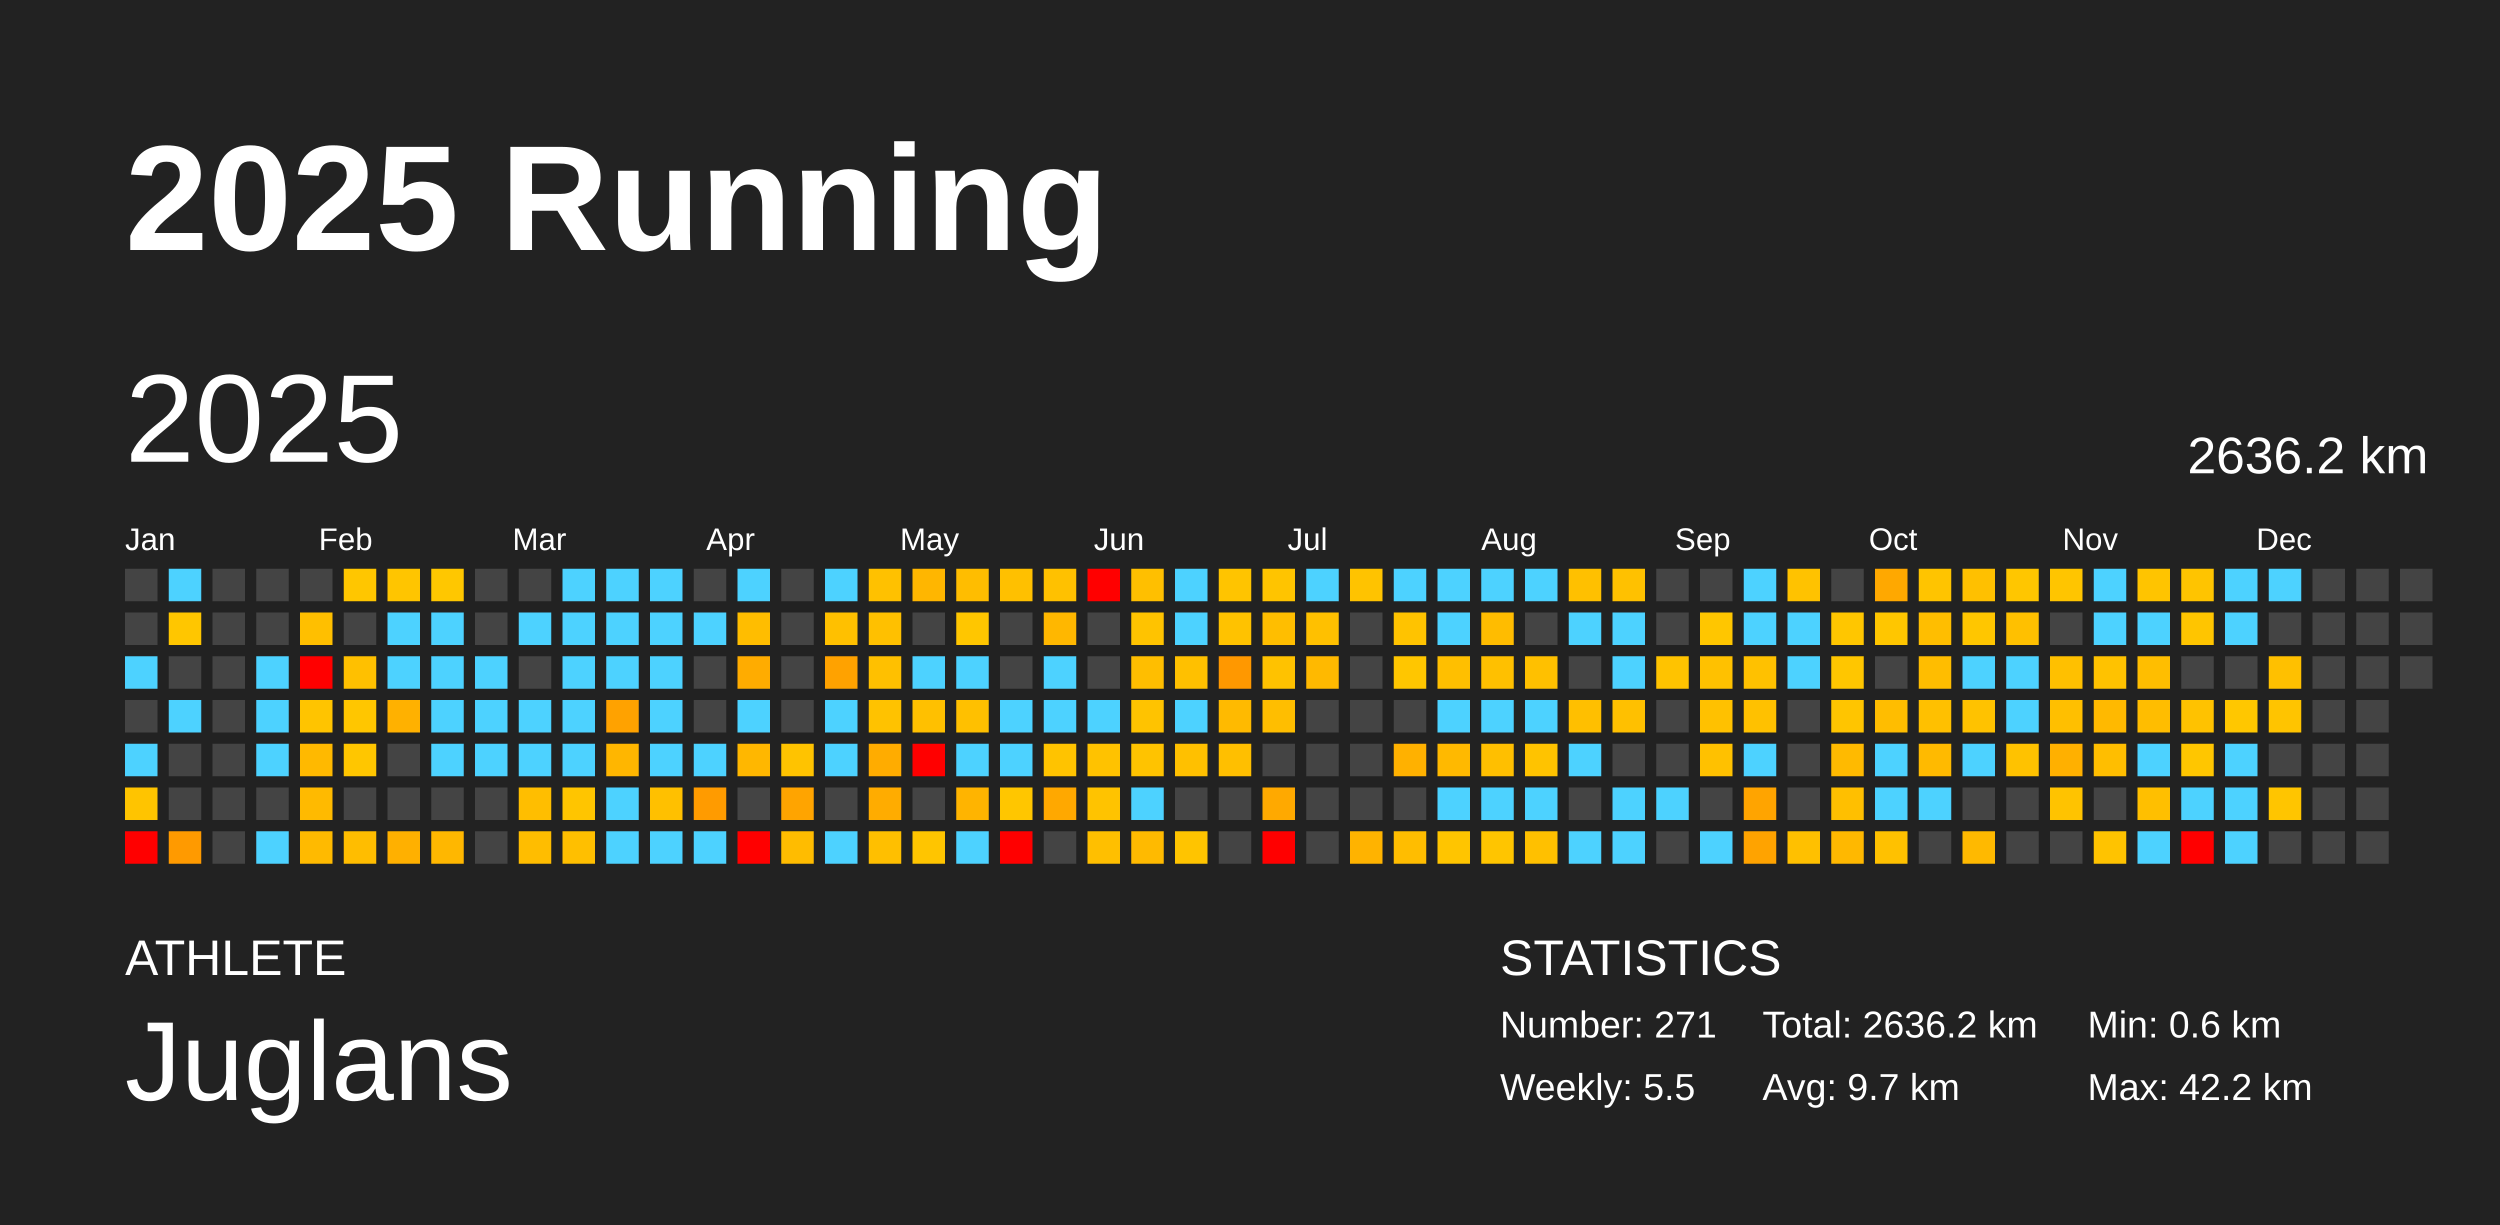
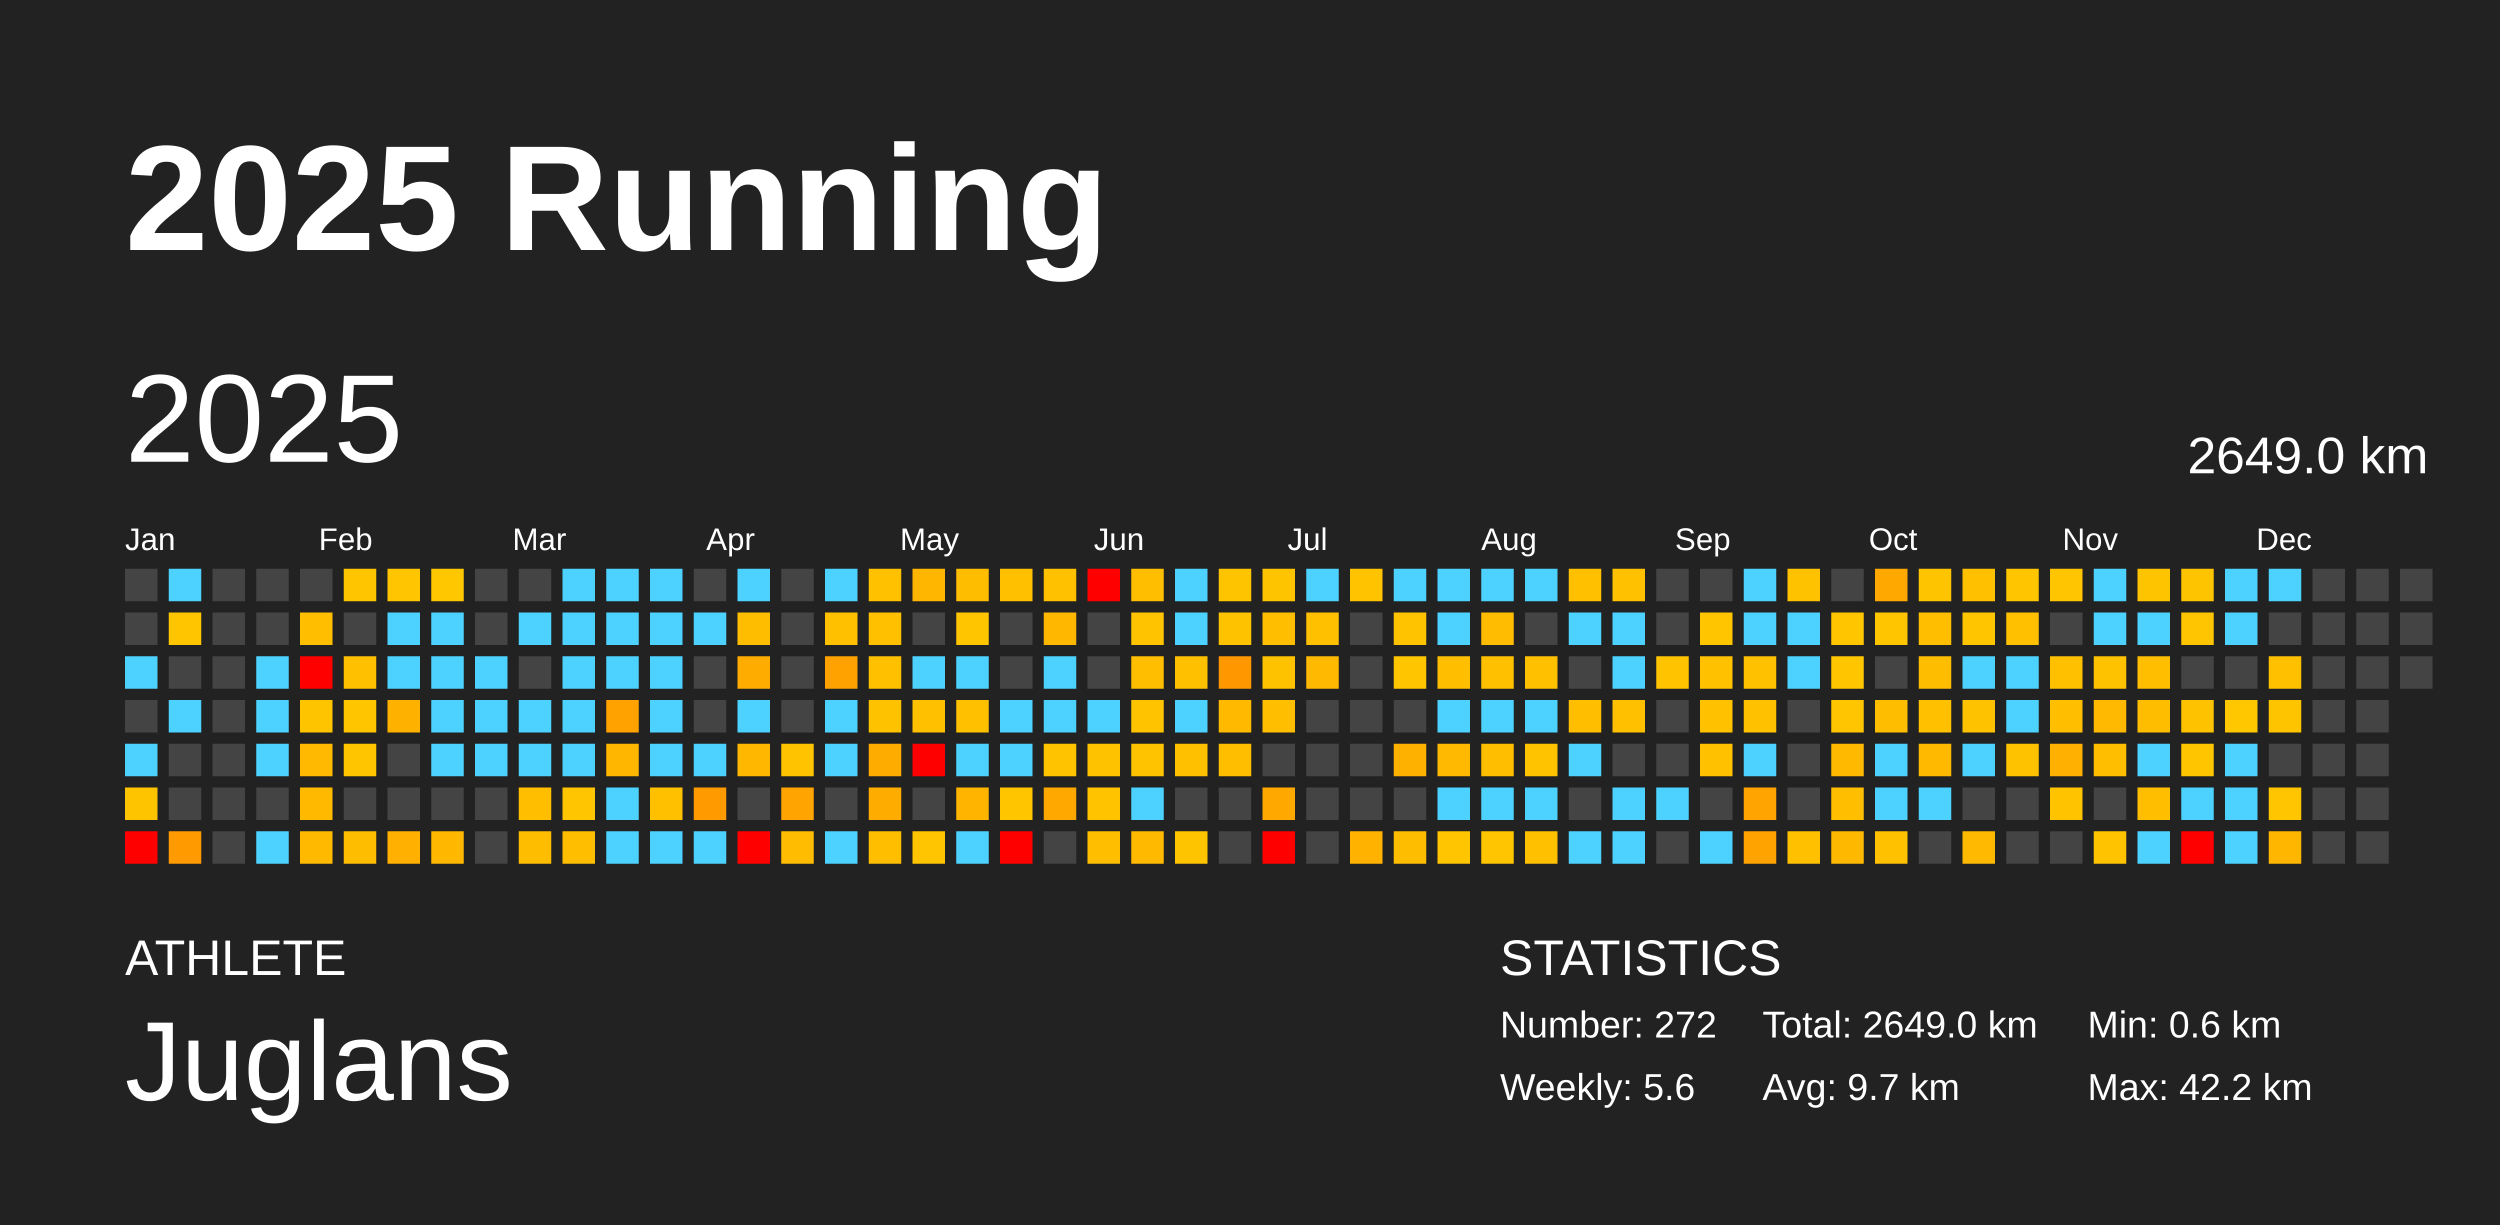
<svg xmlns="http://www.w3.org/2000/svg" baseProfile="full" height="98mm" version="1.1" viewBox="0,0,200,98" width="200mm">
  <defs />
  <rect fill="#222222" height="98" width="200" x="0" y="0" />
  <text fill="#FFFFFF" style="font-size:12px; font-family:Arial; font-weight:bold;" x="10" y="20">2025 Running</text>
  <text fill="#FFFFFF" style="font-size:4px; font-family:Arial" x="10" y="78">ATHLETE</text>
  <text fill="#FFFFFF" style="font-size:9px; font-family:Arial" x="10" y="88">Juglans</text>
  <text fill="#FFFFFF" style="font-size:4px; font-family:Arial" x="120" y="78">STATISTICS</text>
-   <text fill="#FFFFFF" style="font-size:3px; font-family:Arial" x="120" y="83">Number: 271</text>
-   <text fill="#FFFFFF" style="font-size:3px; font-family:Arial" x="120" y="88">Weekly: 5.5</text>
-   <text fill="#FFFFFF" style="font-size:3px; font-family:Arial" x="141" y="83">Total: 2636.2 km</text>
+   <text fill="#FFFFFF" style="font-size:3px; font-family:Arial" x="120" y="83">Number: 272</text>
+   <text fill="#FFFFFF" style="font-size:3px; font-family:Arial" x="120" y="88">Weekly: 5.6</text>
+   <text fill="#FFFFFF" style="font-size:3px; font-family:Arial" x="141" y="83">Total: 2649.0 km</text>
  <text fill="#FFFFFF" style="font-size:3px; font-family:Arial" x="141" y="88">Avg: 9.7 km</text>
  <text fill="#FFFFFF" style="font-size:3px; font-family:Arial" x="167" y="83">Min: 0.6 km</text>
  <text fill="#FFFFFF" style="font-size:3px; font-family:Arial" x="167" y="88">Max: 42.2 km</text>
  <text dominant-baseline="hanging" fill="#FFFFFF" style="font-size:10.0px; font-family:Arial;" x="10" y="30">2025</text>
-   <text dominant-baseline="hanging" fill="#FFFFFF" style="font-size:4.125px; font-family:Arial;" x="175" y="35">2636.2 km</text>
+   <text dominant-baseline="hanging" fill="#FFFFFF" style="font-size:4.125px; font-family:Arial;" x="175" y="35">2649.0 km</text>
  <text fill="#FFFFFF" style="font-size:2.5px; font-family:Arial" x="10.0" y="44">Jan</text>
  <text fill="#FFFFFF" style="font-size:2.5px; font-family:Arial" x="25.5" y="44">Feb</text>
  <text fill="#FFFFFF" style="font-size:2.5px; font-family:Arial" x="41.0" y="44">Mar</text>
  <text fill="#FFFFFF" style="font-size:2.5px; font-family:Arial" x="56.5" y="44">Apr</text>
  <text fill="#FFFFFF" style="font-size:2.5px; font-family:Arial" x="72.0" y="44">May</text>
  <text fill="#FFFFFF" style="font-size:2.5px; font-family:Arial" x="87.5" y="44">Jun</text>
  <text fill="#FFFFFF" style="font-size:2.5px; font-family:Arial" x="103.0" y="44">Jul</text>
  <text fill="#FFFFFF" style="font-size:2.5px; font-family:Arial" x="118.5" y="44">Aug</text>
  <text fill="#FFFFFF" style="font-size:2.5px; font-family:Arial" x="134.0" y="44">Sep</text>
  <text fill="#FFFFFF" style="font-size:2.5px; font-family:Arial" x="149.5" y="44">Oct</text>
  <text fill="#FFFFFF" style="font-size:2.5px; font-family:Arial" x="165.0" y="44">Nov</text>
  <text fill="#FFFFFF" style="font-size:2.5px; font-family:Arial" x="180.5" y="44">Dec</text>
  <rect fill="#444444" height="2.6" width="2.6" x="10.0" y="45.5" />
  <rect fill="#444444" height="2.6" width="2.6" x="10.0" y="49.0" />
  <rect fill="#4dd2ff" height="2.6" width="2.6" x="10.0" y="52.5" />
  <rect fill="#444444" height="2.6" width="2.6" x="10.0" y="56.0" />
  <rect fill="#4dd2ff" height="2.6" width="2.6" x="10.0" y="59.5" />
  <rect fill="#ffc400" height="2.6" width="2.6" x="10.0" y="63.0" />
  <rect fill="red" height="2.6" width="2.6" x="10.0" y="66.5" />
  <rect fill="#4dd2ff" height="2.6" width="2.6" x="13.5" y="45.5" />
  <rect fill="#ffc600" height="2.6" width="2.6" x="13.5" y="49.0" />
  <rect fill="#444444" height="2.6" width="2.6" x="13.5" y="52.5" />
  <rect fill="#4dd2ff" height="2.6" width="2.6" x="13.5" y="56.0" />
  <rect fill="#444444" height="2.6" width="2.6" x="13.5" y="59.5" />
  <rect fill="#444444" height="2.6" width="2.6" x="13.5" y="63.0" />
  <rect fill="#ff9a00" height="2.6" width="2.6" x="13.5" y="66.5" />
  <rect fill="#444444" height="2.6" width="2.6" x="17.0" y="45.5" />
  <rect fill="#444444" height="2.6" width="2.6" x="17.0" y="49.0" />
  <rect fill="#444444" height="2.6" width="2.6" x="17.0" y="52.5" />
  <rect fill="#444444" height="2.6" width="2.6" x="17.0" y="56.0" />
  <rect fill="#444444" height="2.6" width="2.6" x="17.0" y="59.5" />
  <rect fill="#444444" height="2.6" width="2.6" x="17.0" y="63.0" />
  <rect fill="#444444" height="2.6" width="2.6" x="17.0" y="66.5" />
  <rect fill="#444444" height="2.6" width="2.6" x="20.5" y="45.5" />
  <rect fill="#444444" height="2.6" width="2.6" x="20.5" y="49.0" />
  <rect fill="#4dd2ff" height="2.6" width="2.6" x="20.5" y="52.5" />
  <rect fill="#4dd2ff" height="2.6" width="2.6" x="20.5" y="56.0" />
  <rect fill="#4dd2ff" height="2.6" width="2.6" x="20.5" y="59.5" />
  <rect fill="#444444" height="2.6" width="2.6" x="20.5" y="63.0" />
  <rect fill="#4dd2ff" height="2.6" width="2.6" x="20.5" y="66.5" />
  <rect fill="#444444" height="2.6" width="2.6" x="24.0" y="45.5" />
  <rect fill="#ffbf00" height="2.6" width="2.6" x="24.0" y="49.0" />
  <rect fill="red" height="2.6" width="2.6" x="24.0" y="52.5" />
  <rect fill="#ffc400" height="2.6" width="2.6" x="24.0" y="56.0" />
  <rect fill="#ffb900" height="2.6" width="2.6" x="24.0" y="59.5" />
  <rect fill="#ffba00" height="2.6" width="2.6" x="24.0" y="63.0" />
  <rect fill="#ffba00" height="2.6" width="2.6" x="24.0" y="66.5" />
  <rect fill="#ffc600" height="2.6" width="2.6" x="27.5" y="45.5" />
  <rect fill="#444444" height="2.6" width="2.6" x="27.5" y="49.0" />
  <rect fill="#ffc000" height="2.6" width="2.6" x="27.5" y="52.5" />
  <rect fill="#ffc600" height="2.6" width="2.6" x="27.5" y="56.0" />
  <rect fill="#ffc600" height="2.6" width="2.6" x="27.5" y="59.5" />
  <rect fill="#444444" height="2.6" width="2.6" x="27.5" y="63.0" />
  <rect fill="#ffbd00" height="2.6" width="2.6" x="27.5" y="66.5" />
  <rect fill="#ffc500" height="2.6" width="2.6" x="31.0" y="45.5" />
  <rect fill="#4dd2ff" height="2.6" width="2.6" x="31.0" y="49.0" />
  <rect fill="#4dd2ff" height="2.6" width="2.6" x="31.0" y="52.5" />
  <rect fill="#ffb100" height="2.6" width="2.6" x="31.0" y="56.0" />
  <rect fill="#444444" height="2.6" width="2.6" x="31.0" y="59.5" />
  <rect fill="#444444" height="2.6" width="2.6" x="31.0" y="63.0" />
  <rect fill="#ffb000" height="2.6" width="2.6" x="31.0" y="66.5" />
  <rect fill="#ffc700" height="2.6" width="2.6" x="34.5" y="45.5" />
  <rect fill="#4dd2ff" height="2.6" width="2.6" x="34.5" y="49.0" />
  <rect fill="#4dd2ff" height="2.6" width="2.6" x="34.5" y="52.5" />
  <rect fill="#4dd2ff" height="2.6" width="2.6" x="34.5" y="56.0" />
  <rect fill="#4dd2ff" height="2.6" width="2.6" x="34.5" y="59.5" />
  <rect fill="#444444" height="2.6" width="2.6" x="34.5" y="63.0" />
  <rect fill="#ffb700" height="2.6" width="2.6" x="34.5" y="66.5" />
  <rect fill="#444444" height="2.6" width="2.6" x="38.0" y="45.5" />
  <rect fill="#444444" height="2.6" width="2.6" x="38.0" y="49.0" />
  <rect fill="#4dd2ff" height="2.6" width="2.6" x="38.0" y="52.5" />
  <rect fill="#4dd2ff" height="2.6" width="2.6" x="38.0" y="56.0" />
  <rect fill="#4dd2ff" height="2.6" width="2.6" x="38.0" y="59.5" />
  <rect fill="#444444" height="2.6" width="2.6" x="38.0" y="63.0" />
  <rect fill="#444444" height="2.6" width="2.6" x="38.0" y="66.5" />
  <rect fill="#444444" height="2.6" width="2.6" x="41.5" y="45.5" />
  <rect fill="#4dd2ff" height="2.6" width="2.6" x="41.5" y="49.0" />
  <rect fill="#444444" height="2.6" width="2.6" x="41.5" y="52.5" />
  <rect fill="#4dd2ff" height="2.6" width="2.6" x="41.5" y="56.0" />
  <rect fill="#4dd2ff" height="2.6" width="2.6" x="41.5" y="59.5" />
  <rect fill="#ffbe00" height="2.6" width="2.6" x="41.5" y="63.0" />
  <rect fill="#ffbd00" height="2.6" width="2.6" x="41.5" y="66.5" />
  <rect fill="#4dd2ff" height="2.6" width="2.6" x="45.0" y="45.5" />
  <rect fill="#4dd2ff" height="2.6" width="2.6" x="45.0" y="49.0" />
  <rect fill="#4dd2ff" height="2.6" width="2.6" x="45.0" y="52.5" />
  <rect fill="#4dd2ff" height="2.6" width="2.6" x="45.0" y="56.0" />
  <rect fill="#4dd2ff" height="2.6" width="2.6" x="45.0" y="59.5" />
  <rect fill="#ffc500" height="2.6" width="2.6" x="45.0" y="63.0" />
  <rect fill="#ffbf00" height="2.6" width="2.6" x="45.0" y="66.5" />
  <rect fill="#4dd2ff" height="2.6" width="2.6" x="48.5" y="45.5" />
  <rect fill="#4dd2ff" height="2.6" width="2.6" x="48.5" y="49.0" />
  <rect fill="#4dd2ff" height="2.6" width="2.6" x="48.5" y="52.5" />
  <rect fill="#ffa200" height="2.6" width="2.6" x="48.5" y="56.0" />
  <rect fill="#ffb600" height="2.6" width="2.6" x="48.5" y="59.5" />
  <rect fill="#4dd2ff" height="2.6" width="2.6" x="48.5" y="63.0" />
  <rect fill="#4dd2ff" height="2.6" width="2.6" x="48.5" y="66.5" />
  <rect fill="#4dd2ff" height="2.6" width="2.6" x="52.0" y="45.5" />
  <rect fill="#4dd2ff" height="2.6" width="2.6" x="52.0" y="49.0" />
  <rect fill="#4dd2ff" height="2.6" width="2.6" x="52.0" y="52.5" />
  <rect fill="#4dd2ff" height="2.6" width="2.6" x="52.0" y="56.0" />
  <rect fill="#4dd2ff" height="2.6" width="2.6" x="52.0" y="59.5" />
  <rect fill="#ffc000" height="2.6" width="2.6" x="52.0" y="63.0" />
  <rect fill="#4dd2ff" height="2.6" width="2.6" x="52.0" y="66.5" />
  <rect fill="#444444" height="2.6" width="2.6" x="55.5" y="45.5" />
  <rect fill="#4dd2ff" height="2.6" width="2.6" x="55.5" y="49.0" />
  <rect fill="#444444" height="2.6" width="2.6" x="55.5" y="52.5" />
  <rect fill="#444444" height="2.6" width="2.6" x="55.5" y="56.0" />
  <rect fill="#4dd2ff" height="2.6" width="2.6" x="55.5" y="59.5" />
  <rect fill="#ff9b00" height="2.6" width="2.6" x="55.5" y="63.0" />
  <rect fill="#4dd2ff" height="2.6" width="2.6" x="55.5" y="66.5" />
  <rect fill="#4dd2ff" height="2.6" width="2.6" x="59.0" y="45.5" />
  <rect fill="#ffbd00" height="2.6" width="2.6" x="59.0" y="49.0" />
  <rect fill="#ffac00" height="2.6" width="2.6" x="59.0" y="52.5" />
  <rect fill="#4dd2ff" height="2.6" width="2.6" x="59.0" y="56.0" />
  <rect fill="#ffb700" height="2.6" width="2.6" x="59.0" y="59.5" />
  <rect fill="#444444" height="2.6" width="2.6" x="59.0" y="63.0" />
  <rect fill="red" height="2.6" width="2.6" x="59.0" y="66.5" />
  <rect fill="#444444" height="2.6" width="2.6" x="62.5" y="45.5" />
  <rect fill="#444444" height="2.6" width="2.6" x="62.5" y="49.0" />
  <rect fill="#444444" height="2.6" width="2.6" x="62.5" y="52.5" />
  <rect fill="#444444" height="2.6" width="2.6" x="62.5" y="56.0" />
  <rect fill="#ffc300" height="2.6" width="2.6" x="62.5" y="59.5" />
  <rect fill="#ffa400" height="2.6" width="2.6" x="62.5" y="63.0" />
  <rect fill="#ffbc00" height="2.6" width="2.6" x="62.5" y="66.5" />
  <rect fill="#4dd2ff" height="2.6" width="2.6" x="66.0" y="45.5" />
  <rect fill="#ffc000" height="2.6" width="2.6" x="66.0" y="49.0" />
  <rect fill="#ffa200" height="2.6" width="2.6" x="66.0" y="52.5" />
  <rect fill="#4dd2ff" height="2.6" width="2.6" x="66.0" y="56.0" />
  <rect fill="#4dd2ff" height="2.6" width="2.6" x="66.0" y="59.5" />
  <rect fill="#444444" height="2.6" width="2.6" x="66.0" y="63.0" />
  <rect fill="#4dd2ff" height="2.6" width="2.6" x="66.0" y="66.5" />
  <rect fill="#ffc100" height="2.6" width="2.6" x="69.5" y="45.5" />
  <rect fill="#ffc000" height="2.6" width="2.6" x="69.5" y="49.0" />
  <rect fill="#ffc000" height="2.6" width="2.6" x="69.5" y="52.5" />
  <rect fill="#ffc200" height="2.6" width="2.6" x="69.5" y="56.0" />
  <rect fill="#ffac00" height="2.6" width="2.6" x="69.5" y="59.5" />
  <rect fill="#ffac00" height="2.6" width="2.6" x="69.5" y="63.0" />
  <rect fill="#ffbf00" height="2.6" width="2.6" x="69.5" y="66.5" />
  <rect fill="#ffb600" height="2.6" width="2.6" x="73.0" y="45.5" />
  <rect fill="#444444" height="2.6" width="2.6" x="73.0" y="49.0" />
  <rect fill="#4dd2ff" height="2.6" width="2.6" x="73.0" y="52.5" />
  <rect fill="#ffc000" height="2.6" width="2.6" x="73.0" y="56.0" />
  <rect fill="red" height="2.6" width="2.6" x="73.0" y="59.5" />
  <rect fill="#444444" height="2.6" width="2.6" x="73.0" y="63.0" />
  <rect fill="#ffc500" height="2.6" width="2.6" x="73.0" y="66.5" />
  <rect fill="#ffbd00" height="2.6" width="2.6" x="76.5" y="45.5" />
  <rect fill="#ffc600" height="2.6" width="2.6" x="76.5" y="49.0" />
  <rect fill="#4dd2ff" height="2.6" width="2.6" x="76.5" y="52.5" />
  <rect fill="#ffc000" height="2.6" width="2.6" x="76.5" y="56.0" />
  <rect fill="#4dd2ff" height="2.6" width="2.6" x="76.5" y="59.5" />
  <rect fill="#ffb400" height="2.6" width="2.6" x="76.5" y="63.0" />
  <rect fill="#4dd2ff" height="2.6" width="2.6" x="76.5" y="66.5" />
  <rect fill="#ffc000" height="2.6" width="2.6" x="80.0" y="45.5" />
  <rect fill="#444444" height="2.6" width="2.6" x="80.0" y="49.0" />
  <rect fill="#444444" height="2.6" width="2.6" x="80.0" y="52.5" />
  <rect fill="#4dd2ff" height="2.6" width="2.6" x="80.0" y="56.0" />
  <rect fill="#4dd2ff" height="2.6" width="2.6" x="80.0" y="59.5" />
  <rect fill="#ffc600" height="2.6" width="2.6" x="80.0" y="63.0" />
  <rect fill="red" height="2.6" width="2.6" x="80.0" y="66.5" />
  <rect fill="#ffc100" height="2.6" width="2.6" x="83.5" y="45.5" />
  <rect fill="#ffb700" height="2.6" width="2.6" x="83.5" y="49.0" />
  <rect fill="#4dd2ff" height="2.6" width="2.6" x="83.5" y="52.5" />
  <rect fill="#4dd2ff" height="2.6" width="2.6" x="83.5" y="56.0" />
  <rect fill="#ffc300" height="2.6" width="2.6" x="83.5" y="59.5" />
  <rect fill="#ffa800" height="2.6" width="2.6" x="83.5" y="63.0" />
  <rect fill="#444444" height="2.6" width="2.6" x="83.5" y="66.5" />
  <rect fill="red" height="2.6" width="2.6" x="87.0" y="45.5" />
  <rect fill="#444444" height="2.6" width="2.6" x="87.0" y="49.0" />
  <rect fill="#444444" height="2.6" width="2.6" x="87.0" y="52.5" />
  <rect fill="#4dd2ff" height="2.6" width="2.6" x="87.0" y="56.0" />
  <rect fill="#ffc200" height="2.6" width="2.6" x="87.0" y="59.5" />
  <rect fill="#ffc300" height="2.6" width="2.6" x="87.0" y="63.0" />
  <rect fill="#ffbf00" height="2.6" width="2.6" x="87.0" y="66.5" />
  <rect fill="#ffbf00" height="2.6" width="2.6" x="90.5" y="45.5" />
  <rect fill="#ffc300" height="2.6" width="2.6" x="90.5" y="49.0" />
  <rect fill="#ffbe00" height="2.6" width="2.6" x="90.5" y="52.5" />
  <rect fill="#ffc300" height="2.6" width="2.6" x="90.5" y="56.0" />
  <rect fill="#ffc300" height="2.6" width="2.6" x="90.5" y="59.5" />
  <rect fill="#4dd2ff" height="2.6" width="2.6" x="90.5" y="63.0" />
  <rect fill="#ffba00" height="2.6" width="2.6" x="90.5" y="66.5" />
  <rect fill="#4dd2ff" height="2.6" width="2.6" x="94.0" y="45.5" />
  <rect fill="#4dd2ff" height="2.6" width="2.6" x="94.0" y="49.0" />
  <rect fill="#ffc000" height="2.6" width="2.6" x="94.0" y="52.5" />
  <rect fill="#4dd2ff" height="2.6" width="2.6" x="94.0" y="56.0" />
  <rect fill="#ffc000" height="2.6" width="2.6" x="94.0" y="59.5" />
  <rect fill="#444444" height="2.6" width="2.6" x="94.0" y="63.0" />
  <rect fill="#ffc400" height="2.6" width="2.6" x="94.0" y="66.5" />
  <rect fill="#ffc400" height="2.6" width="2.6" x="97.5" y="45.5" />
  <rect fill="#ffc200" height="2.6" width="2.6" x="97.5" y="49.0" />
  <rect fill="#ff9800" height="2.6" width="2.6" x="97.5" y="52.5" />
  <rect fill="#ffba00" height="2.6" width="2.6" x="97.5" y="56.0" />
  <rect fill="#ffbf00" height="2.6" width="2.6" x="97.5" y="59.5" />
  <rect fill="#444444" height="2.6" width="2.6" x="97.5" y="63.0" />
  <rect fill="#444444" height="2.6" width="2.6" x="97.5" y="66.5" />
  <rect fill="#ffc400" height="2.6" width="2.6" x="101.0" y="45.5" />
  <rect fill="#ffbe00" height="2.6" width="2.6" x="101.0" y="49.0" />
  <rect fill="#ffc200" height="2.6" width="2.6" x="101.0" y="52.5" />
  <rect fill="#ffbe00" height="2.6" width="2.6" x="101.0" y="56.0" />
  <rect fill="#444444" height="2.6" width="2.6" x="101.0" y="59.5" />
  <rect fill="#ffa900" height="2.6" width="2.6" x="101.0" y="63.0" />
  <rect fill="red" height="2.6" width="2.6" x="101.0" y="66.5" />
  <rect fill="#4dd2ff" height="2.6" width="2.6" x="104.5" y="45.5" />
  <rect fill="#ffc000" height="2.6" width="2.6" x="104.5" y="49.0" />
  <rect fill="#ffb900" height="2.6" width="2.6" x="104.5" y="52.5" />
  <rect fill="#444444" height="2.6" width="2.6" x="104.5" y="56.0" />
  <rect fill="#444444" height="2.6" width="2.6" x="104.5" y="59.5" />
  <rect fill="#444444" height="2.6" width="2.6" x="104.5" y="63.0" />
  <rect fill="#444444" height="2.6" width="2.6" x="104.5" y="66.5" />
  <rect fill="#ffc300" height="2.6" width="2.6" x="108.0" y="45.5" />
  <rect fill="#444444" height="2.6" width="2.6" x="108.0" y="49.0" />
  <rect fill="#444444" height="2.6" width="2.6" x="108.0" y="52.5" />
  <rect fill="#444444" height="2.6" width="2.6" x="108.0" y="56.0" />
  <rect fill="#444444" height="2.6" width="2.6" x="108.0" y="59.5" />
  <rect fill="#444444" height="2.6" width="2.6" x="108.0" y="63.0" />
  <rect fill="#ffb300" height="2.6" width="2.6" x="108.0" y="66.5" />
  <rect fill="#4dd2ff" height="2.6" width="2.6" x="111.5" y="45.5" />
  <rect fill="#ffc300" height="2.6" width="2.6" x="111.5" y="49.0" />
  <rect fill="#ffc600" height="2.6" width="2.6" x="111.5" y="52.5" />
  <rect fill="#444444" height="2.6" width="2.6" x="111.5" y="56.0" />
  <rect fill="#ffb100" height="2.6" width="2.6" x="111.5" y="59.5" />
  <rect fill="#444444" height="2.6" width="2.6" x="111.5" y="63.0" />
  <rect fill="#ffbd00" height="2.6" width="2.6" x="111.5" y="66.5" />
  <rect fill="#4dd2ff" height="2.6" width="2.6" x="115.0" y="45.5" />
  <rect fill="#4dd2ff" height="2.6" width="2.6" x="115.0" y="49.0" />
  <rect fill="#ffbf00" height="2.6" width="2.6" x="115.0" y="52.5" />
  <rect fill="#4dd2ff" height="2.6" width="2.6" x="115.0" y="56.0" />
  <rect fill="#ffb900" height="2.6" width="2.6" x="115.0" y="59.5" />
  <rect fill="#4dd2ff" height="2.6" width="2.6" x="115.0" y="63.0" />
  <rect fill="#ffc500" height="2.6" width="2.6" x="115.0" y="66.5" />
  <rect fill="#4dd2ff" height="2.6" width="2.6" x="118.5" y="45.5" />
  <rect fill="#ffbc00" height="2.6" width="2.6" x="118.5" y="49.0" />
  <rect fill="#ffc000" height="2.6" width="2.6" x="118.5" y="52.5" />
  <rect fill="#4dd2ff" height="2.6" width="2.6" x="118.5" y="56.0" />
  <rect fill="#ffbf00" height="2.6" width="2.6" x="118.5" y="59.5" />
  <rect fill="#4dd2ff" height="2.6" width="2.6" x="118.5" y="63.0" />
  <rect fill="#ffc500" height="2.6" width="2.6" x="118.5" y="66.5" />
  <rect fill="#4dd2ff" height="2.6" width="2.6" x="122.0" y="45.5" />
  <rect fill="#444444" height="2.6" width="2.6" x="122.0" y="49.0" />
  <rect fill="#ffc000" height="2.6" width="2.6" x="122.0" y="52.5" />
  <rect fill="#4dd2ff" height="2.6" width="2.6" x="122.0" y="56.0" />
  <rect fill="#ffc300" height="2.6" width="2.6" x="122.0" y="59.5" />
  <rect fill="#4dd2ff" height="2.6" width="2.6" x="122.0" y="63.0" />
  <rect fill="#ffc000" height="2.6" width="2.6" x="122.0" y="66.5" />
  <rect fill="#ffc000" height="2.6" width="2.6" x="125.5" y="45.5" />
  <rect fill="#4dd2ff" height="2.6" width="2.6" x="125.5" y="49.0" />
  <rect fill="#444444" height="2.6" width="2.6" x="125.5" y="52.5" />
  <rect fill="#ffbf00" height="2.6" width="2.6" x="125.5" y="56.0" />
  <rect fill="#4dd2ff" height="2.6" width="2.6" x="125.5" y="59.5" />
  <rect fill="#444444" height="2.6" width="2.6" x="125.5" y="63.0" />
  <rect fill="#4dd2ff" height="2.6" width="2.6" x="125.5" y="66.5" />
  <rect fill="#ffc100" height="2.6" width="2.6" x="129.0" y="45.5" />
  <rect fill="#4dd2ff" height="2.6" width="2.6" x="129.0" y="49.0" />
  <rect fill="#4dd2ff" height="2.6" width="2.6" x="129.0" y="52.5" />
  <rect fill="#ffc000" height="2.6" width="2.6" x="129.0" y="56.0" />
  <rect fill="#444444" height="2.6" width="2.6" x="129.0" y="59.5" />
  <rect fill="#4dd2ff" height="2.6" width="2.6" x="129.0" y="63.0" />
  <rect fill="#4dd2ff" height="2.6" width="2.6" x="129.0" y="66.5" />
  <rect fill="#444444" height="2.6" width="2.6" x="132.5" y="45.5" />
  <rect fill="#444444" height="2.6" width="2.6" x="132.5" y="49.0" />
  <rect fill="#ffc300" height="2.6" width="2.6" x="132.5" y="52.5" />
  <rect fill="#444444" height="2.6" width="2.6" x="132.5" y="56.0" />
  <rect fill="#444444" height="2.6" width="2.6" x="132.5" y="59.5" />
  <rect fill="#4dd2ff" height="2.6" width="2.6" x="132.5" y="63.0" />
  <rect fill="#444444" height="2.6" width="2.6" x="132.5" y="66.5" />
  <rect fill="#444444" height="2.6" width="2.6" x="136.0" y="45.5" />
  <rect fill="#ffc600" height="2.6" width="2.6" x="136.0" y="49.0" />
  <rect fill="#ffc100" height="2.6" width="2.6" x="136.0" y="52.5" />
  <rect fill="#ffc100" height="2.6" width="2.6" x="136.0" y="56.0" />
  <rect fill="#ffc100" height="2.6" width="2.6" x="136.0" y="59.5" />
  <rect fill="#444444" height="2.6" width="2.6" x="136.0" y="63.0" />
  <rect fill="#4dd2ff" height="2.6" width="2.6" x="136.0" y="66.5" />
  <rect fill="#4dd2ff" height="2.6" width="2.6" x="139.5" y="45.5" />
  <rect fill="#4dd2ff" height="2.6" width="2.6" x="139.5" y="49.0" />
  <rect fill="#ffc100" height="2.6" width="2.6" x="139.5" y="52.5" />
  <rect fill="#ffc100" height="2.6" width="2.6" x="139.5" y="56.0" />
  <rect fill="#4dd2ff" height="2.6" width="2.6" x="139.5" y="59.5" />
  <rect fill="#ffa400" height="2.6" width="2.6" x="139.5" y="63.0" />
  <rect fill="#ffa300" height="2.6" width="2.6" x="139.5" y="66.5" />
  <rect fill="#ffc200" height="2.6" width="2.6" x="143.0" y="45.5" />
  <rect fill="#4dd2ff" height="2.6" width="2.6" x="143.0" y="49.0" />
  <rect fill="#4dd2ff" height="2.6" width="2.6" x="143.0" y="52.5" />
  <rect fill="#444444" height="2.6" width="2.6" x="143.0" y="56.0" />
  <rect fill="#444444" height="2.6" width="2.6" x="143.0" y="59.5" />
  <rect fill="#444444" height="2.6" width="2.6" x="143.0" y="63.0" />
  <rect fill="#ffc000" height="2.6" width="2.6" x="143.0" y="66.5" />
  <rect fill="#444444" height="2.6" width="2.6" x="146.5" y="45.5" />
  <rect fill="#ffc600" height="2.6" width="2.6" x="146.5" y="49.0" />
  <rect fill="#ffc600" height="2.6" width="2.6" x="146.5" y="52.5" />
  <rect fill="#ffc500" height="2.6" width="2.6" x="146.5" y="56.0" />
  <rect fill="#ffba00" height="2.6" width="2.6" x="146.5" y="59.5" />
  <rect fill="#ffbf00" height="2.6" width="2.6" x="146.5" y="63.0" />
  <rect fill="#ffb800" height="2.6" width="2.6" x="146.5" y="66.5" />
  <rect fill="#ffa800" height="2.6" width="2.6" x="150.0" y="45.5" />
  <rect fill="#ffc600" height="2.6" width="2.6" x="150.0" y="49.0" />
  <rect fill="#444444" height="2.6" width="2.6" x="150.0" y="52.5" />
  <rect fill="#ffbd00" height="2.6" width="2.6" x="150.0" y="56.0" />
  <rect fill="#4dd2ff" height="2.6" width="2.6" x="150.0" y="59.5" />
  <rect fill="#4dd2ff" height="2.6" width="2.6" x="150.0" y="63.0" />
  <rect fill="#ffc100" height="2.6" width="2.6" x="150.0" y="66.5" />
  <rect fill="#ffc400" height="2.6" width="2.6" x="153.5" y="45.5" />
  <rect fill="#ffbe00" height="2.6" width="2.6" x="153.5" y="49.0" />
  <rect fill="#ffbd00" height="2.6" width="2.6" x="153.5" y="52.5" />
  <rect fill="#ffc000" height="2.6" width="2.6" x="153.5" y="56.0" />
  <rect fill="#ffba00" height="2.6" width="2.6" x="153.5" y="59.5" />
  <rect fill="#4dd2ff" height="2.6" width="2.6" x="153.5" y="63.0" />
  <rect fill="#444444" height="2.6" width="2.6" x="153.5" y="66.5" />
  <rect fill="#ffc000" height="2.6" width="2.6" x="157.0" y="45.5" />
  <rect fill="#ffc600" height="2.6" width="2.6" x="157.0" y="49.0" />
  <rect fill="#4dd2ff" height="2.6" width="2.6" x="157.0" y="52.5" />
  <rect fill="#ffc200" height="2.6" width="2.6" x="157.0" y="56.0" />
  <rect fill="#4dd2ff" height="2.6" width="2.6" x="157.0" y="59.5" />
  <rect fill="#444444" height="2.6" width="2.6" x="157.0" y="63.0" />
  <rect fill="#ffb900" height="2.6" width="2.6" x="157.0" y="66.5" />
  <rect fill="#ffc600" height="2.6" width="2.6" x="160.5" y="45.5" />
  <rect fill="#ffc000" height="2.6" width="2.6" x="160.5" y="49.0" />
  <rect fill="#4dd2ff" height="2.6" width="2.6" x="160.5" y="52.5" />
  <rect fill="#4dd2ff" height="2.6" width="2.6" x="160.5" y="56.0" />
  <rect fill="#ffc200" height="2.6" width="2.6" x="160.5" y="59.5" />
  <rect fill="#444444" height="2.6" width="2.6" x="160.5" y="63.0" />
  <rect fill="#444444" height="2.6" width="2.6" x="160.5" y="66.5" />
  <rect fill="#ffc500" height="2.6" width="2.6" x="164.0" y="45.5" />
  <rect fill="#444444" height="2.6" width="2.6" x="164.0" y="49.0" />
  <rect fill="#ffc000" height="2.6" width="2.6" x="164.0" y="52.5" />
  <rect fill="#ffbf00" height="2.6" width="2.6" x="164.0" y="56.0" />
  <rect fill="#ffb000" height="2.6" width="2.6" x="164.0" y="59.5" />
  <rect fill="#ffc300" height="2.6" width="2.6" x="164.0" y="63.0" />
  <rect fill="#444444" height="2.6" width="2.6" x="164.0" y="66.5" />
  <rect fill="#4dd2ff" height="2.6" width="2.6" x="167.5" y="45.5" />
  <rect fill="#4dd2ff" height="2.6" width="2.6" x="167.5" y="49.0" />
  <rect fill="#ffc200" height="2.6" width="2.6" x="167.5" y="52.5" />
  <rect fill="#ffb900" height="2.6" width="2.6" x="167.5" y="56.0" />
  <rect fill="#ffbe00" height="2.6" width="2.6" x="167.5" y="59.5" />
  <rect fill="#444444" height="2.6" width="2.6" x="167.5" y="63.0" />
  <rect fill="#ffc300" height="2.6" width="2.6" x="167.5" y="66.5" />
  <rect fill="#ffc400" height="2.6" width="2.6" x="171.0" y="45.5" />
  <rect fill="#4dd2ff" height="2.6" width="2.6" x="171.0" y="49.0" />
  <rect fill="#ffbe00" height="2.6" width="2.6" x="171.0" y="52.5" />
  <rect fill="#ffbd00" height="2.6" width="2.6" x="171.0" y="56.0" />
  <rect fill="#4dd2ff" height="2.6" width="2.6" x="171.0" y="59.5" />
  <rect fill="#ffbf00" height="2.6" width="2.6" x="171.0" y="63.0" />
  <rect fill="#4dd2ff" height="2.6" width="2.6" x="171.0" y="66.5" />
  <rect fill="#ffc400" height="2.6" width="2.6" x="174.5" y="45.5" />
  <rect fill="#ffc500" height="2.6" width="2.6" x="174.5" y="49.0" />
  <rect fill="#444444" height="2.6" width="2.6" x="174.5" y="52.5" />
  <rect fill="#ffc200" height="2.6" width="2.6" x="174.5" y="56.0" />
  <rect fill="#ffc600" height="2.6" width="2.6" x="174.5" y="59.5" />
  <rect fill="#4dd2ff" height="2.6" width="2.6" x="174.5" y="63.0" />
  <rect fill="red" height="2.6" width="2.6" x="174.5" y="66.5" />
  <rect fill="#4dd2ff" height="2.6" width="2.6" x="178.0" y="45.5" />
  <rect fill="#4dd2ff" height="2.6" width="2.6" x="178.0" y="49.0" />
  <rect fill="#444444" height="2.6" width="2.6" x="178.0" y="52.5" />
  <rect fill="#ffc700" height="2.6" width="2.6" x="178.0" y="56.0" />
  <rect fill="#4dd2ff" height="2.6" width="2.6" x="178.0" y="59.5" />
  <rect fill="#4dd2ff" height="2.6" width="2.6" x="178.0" y="63.0" />
  <rect fill="#4dd2ff" height="2.6" width="2.6" x="178.0" y="66.5" />
  <rect fill="#4dd2ff" height="2.6" width="2.6" x="181.5" y="45.5" />
  <rect fill="#444444" height="2.6" width="2.6" x="181.5" y="49.0" />
  <rect fill="#ffc000" height="2.6" width="2.6" x="181.5" y="52.5" />
  <rect fill="#ffc400" height="2.6" width="2.6" x="181.5" y="56.0" />
  <rect fill="#444444" height="2.6" width="2.6" x="181.5" y="59.5" />
  <rect fill="#ffc500" height="2.6" width="2.6" x="181.5" y="63.0" />
-   <rect fill="#444444" height="2.6" width="2.6" x="181.5" y="66.5" />
+   <rect fill="#ffb600" height="2.6" width="2.6" x="181.5" y="66.5" />
  <rect fill="#444444" height="2.6" width="2.6" x="185.0" y="45.5" />
  <rect fill="#444444" height="2.6" width="2.6" x="185.0" y="49.0" />
  <rect fill="#444444" height="2.6" width="2.6" x="185.0" y="52.5" />
  <rect fill="#444444" height="2.6" width="2.6" x="185.0" y="56.0" />
  <rect fill="#444444" height="2.6" width="2.6" x="185.0" y="59.5" />
  <rect fill="#444444" height="2.6" width="2.6" x="185.0" y="63.0" />
  <rect fill="#444444" height="2.6" width="2.6" x="185.0" y="66.5" />
  <rect fill="#444444" height="2.6" width="2.6" x="188.5" y="45.5" />
  <rect fill="#444444" height="2.6" width="2.6" x="188.5" y="49.0" />
  <rect fill="#444444" height="2.6" width="2.6" x="188.5" y="52.5" />
  <rect fill="#444444" height="2.6" width="2.6" x="188.5" y="56.0" />
  <rect fill="#444444" height="2.6" width="2.6" x="188.5" y="59.5" />
  <rect fill="#444444" height="2.6" width="2.6" x="188.5" y="63.0" />
  <rect fill="#444444" height="2.6" width="2.6" x="188.5" y="66.5" />
  <rect fill="#444444" height="2.6" width="2.6" x="192.0" y="45.5" />
  <rect fill="#444444" height="2.6" width="2.6" x="192.0" y="49.0" />
  <rect fill="#444444" height="2.6" width="2.6" x="192.0" y="52.5" />
</svg>
